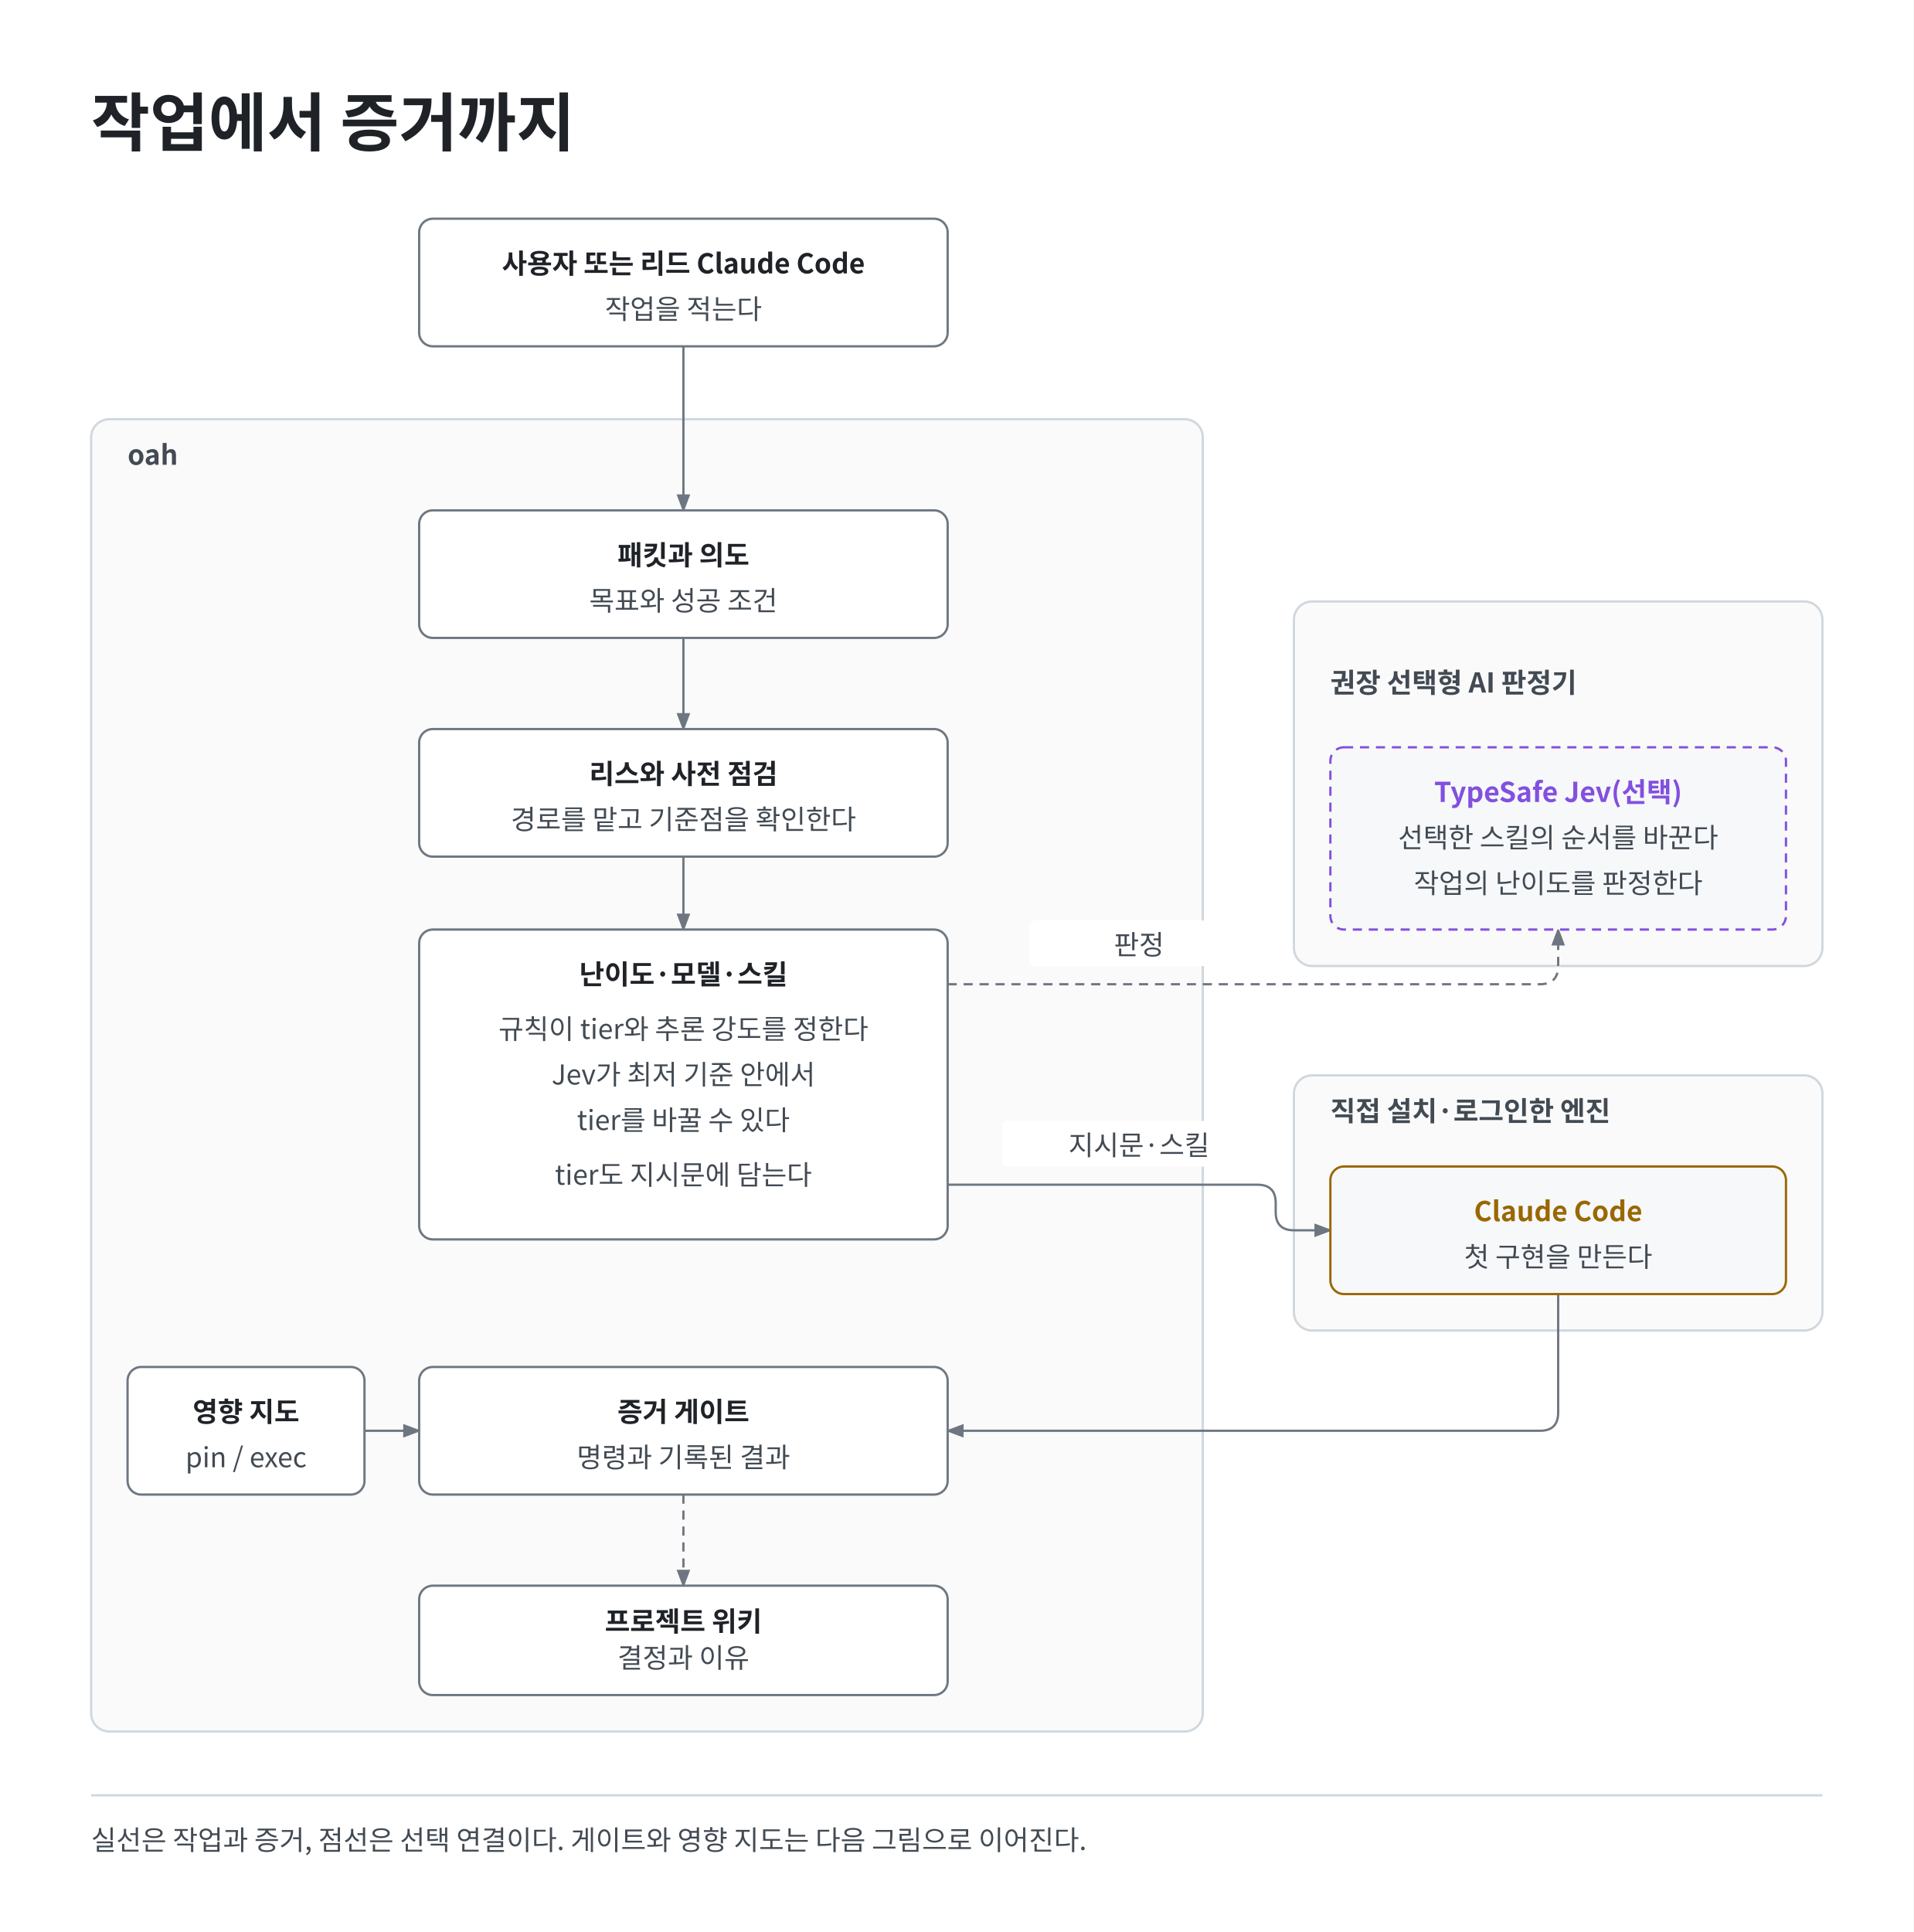
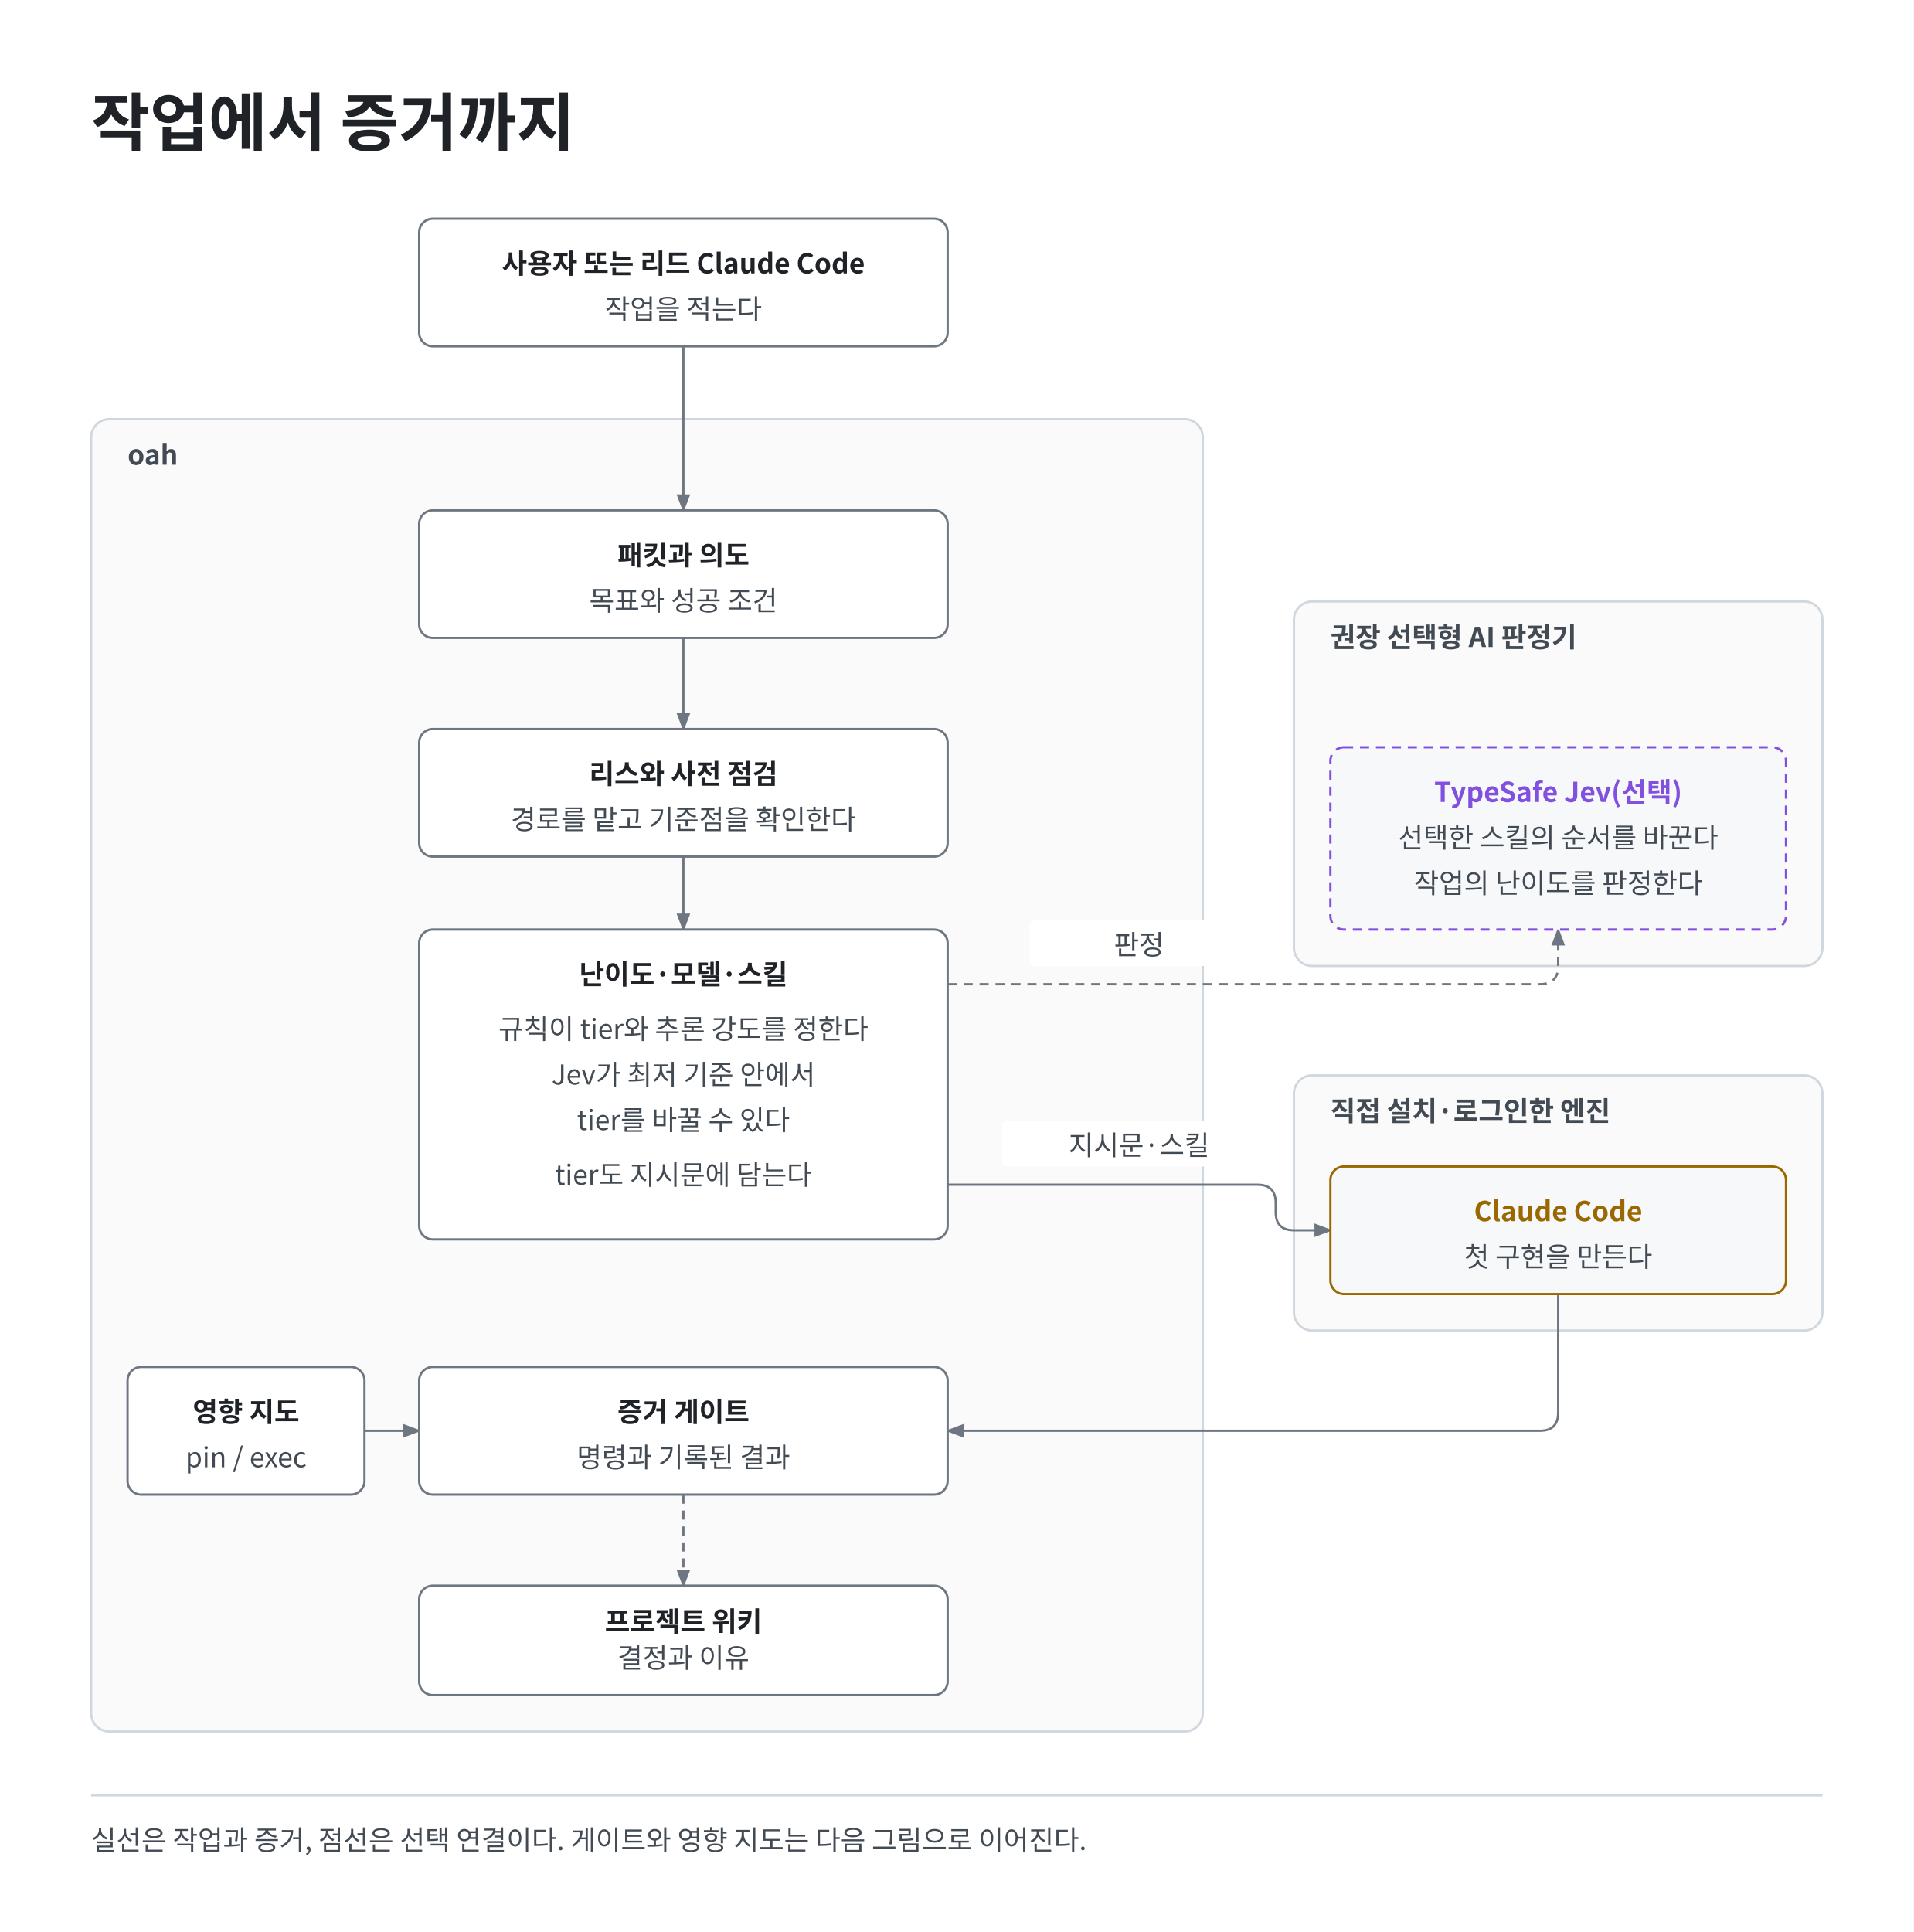
<svg xmlns="http://www.w3.org/2000/svg" viewBox="0 0 840 848" role="img" aria-labelledby="architecture-build-ko-light-title architecture-build-ko-light-desc" id="architecture-build-ko-light-root">
  <defs>
    <style>#architecture-build-ko-light-root { font-family: "Apple SD Gothic Neo", "Malgun Gothic", "Noto Sans KR", "Noto Sans CJK KR", system-ui, -apple-system, "Segoe UI", sans-serif; color: #1f2328; }
      #architecture-build-ko-light-root .diagram-container { width: 100%; overflow-x: auto; }
      #architecture-build-ko-light-root .title { font-size: 28px; font-weight: 600; }
      #architecture-build-ko-light-root .group { font-size: 14px; font-weight: 600; }
      #architecture-build-ko-light-root .node { font-size: 12px; font-weight: 600; }
      #architecture-build-ko-light-root .label { font-size: 12px; font-weight: 400; }
      #architecture-build-ko-light-root .mono { font-family: ui-monospace, "SFMono-Regular", Consolas, monospace; font-size: 8px; }
      #architecture-build-ko-light-root .arrow-label { font-family: "Apple SD Gothic Neo", "Malgun Gothic", "Noto Sans KR", "Noto Sans CJK KR", system-ui, -apple-system, "Segoe UI", sans-serif; font-size: 12px; font-weight: 500; }
      @media print {
#architecture-build-ko-light-root .diagram-container { overflow-x: visible; }
}</style>
    <marker id="architecture-build-ko-light-arrow" markerWidth="8" markerHeight="6" refX="7" refY="3" orient="auto">
      <polygon points="0 0, 8 3, 0 6" fill="#6e7781" />
    </marker>
  </defs>
  <rect x="0" y="0" width="840" height="848" fill="#ffffff" />
  <text x="40" y="64" class="title" text-anchor="start" fill="#1f2328">작업에서 증거까지</text>
  <rect x="40" y="184" width="488" height="576" rx="8" fill="#1f2328" fill-opacity="0.02" stroke="#d0d7de" stroke-width="1" />
  <text x="56" y="204" class="node" text-anchor="start" fill="#424a53">oah</text>
  <rect x="568" y="264" width="232" height="160" rx="8" fill="#1f2328" fill-opacity="0.02" stroke="#d0d7de" stroke-width="1" />
-   <text x="584" y="304" class="node" text-anchor="start" fill="#424a53">권장 선택형 AI 판정기</text>
+   <text x="584" y="284" class="node" text-anchor="start" fill="#424a53">권장 선택형 AI 판정기</text>
  <rect x="568" y="472" width="232" height="112" rx="8" fill="#1f2328" fill-opacity="0.02" stroke="#d0d7de" stroke-width="1" />
  <text x="584" y="492" class="node" text-anchor="start" fill="#424a53">직접 설치·로그인한 엔진</text>
  <line x1="300" y1="152" x2="300" y2="224" data-from="you" data-to="intent" fill="none" stroke="#6e7781" stroke-width="1" marker-end="url(#architecture-build-ko-light-arrow)" />
  <line x1="300" y1="280" x2="300" y2="320" data-from="intent" data-to="lease" fill="none" stroke="#6e7781" stroke-width="1" marker-end="url(#architecture-build-ko-light-arrow)" />
  <line x1="300" y1="376" x2="300" y2="408" data-from="lease" data-to="route" fill="none" stroke="#6e7781" stroke-width="1" marker-end="url(#architecture-build-ko-light-arrow)" />
  <path d="M 416,432 H 676 Q 684,432 684,424 V 408" data-from="route" data-to="jev" fill="none" stroke="#6e7781" stroke-width="1" stroke-dasharray="4,3" marker-end="url(#architecture-build-ko-light-arrow)" />
  <path d="M 416,520 H 552 Q 560,520 560,528 V 532 Q 560,540 568,540 H 584" data-from="route" data-to="claude" fill="none" stroke="#6e7781" stroke-width="1" marker-end="url(#architecture-build-ko-light-arrow)" />
  <path d="M 684,568 V 620 Q 684,628 676,628 H 416" data-from="claude" data-to="gates" fill="none" stroke="#6e7781" stroke-width="1" marker-end="url(#architecture-build-ko-light-arrow)" />
  <line x1="160" y1="628" x2="184" y2="628" data-from="impact" data-to="gates" fill="none" stroke="#6e7781" stroke-width="1" marker-end="url(#architecture-build-ko-light-arrow)" />
  <line x1="300" y1="656" x2="300" y2="696" data-from="gates" data-to="wiki" fill="none" stroke="#6e7781" stroke-width="1" stroke-dasharray="4,3" marker-end="url(#architecture-build-ko-light-arrow)" />
  <rect x="452" y="404" width="96" height="20" rx="2" fill="#ffffff" />
  <text x="500" y="419" class="arrow-label" text-anchor="middle" fill="#424a53">판정</text>
  <rect x="440" y="492" width="120" height="20" rx="2" fill="#ffffff" />
  <text x="500" y="507" class="arrow-label" text-anchor="middle" fill="#424a53">지시문·스킬</text>
  <g data-node-id="you">
    <rect x="184" y="96" width="232" height="56" rx="6" fill="#ffffff" stroke="#6e7781" stroke-width="1" />
    <text x="300" y="120" class="node" text-anchor="middle" fill="#1f2328">사용자 또는 리드 Claude Code</text>
    <text x="300" y="140" class="label" text-anchor="middle" fill="#424a53">작업을 적는다</text>
  </g>
  <g data-node-id="intent">
    <rect x="184" y="224" width="232" height="56" rx="6" fill="#ffffff" stroke="#6e7781" stroke-width="1" />
    <text x="300" y="248" class="node" text-anchor="middle" fill="#1f2328">패킷과 의도</text>
    <text x="300" y="268" class="label" text-anchor="middle" fill="#424a53">목표와 성공 조건</text>
  </g>
  <g data-node-id="lease">
    <rect x="184" y="320" width="232" height="56" rx="6" fill="#ffffff" stroke="#6e7781" stroke-width="1" />
    <text x="300" y="344" class="node" text-anchor="middle" fill="#1f2328">리스와 사전 점검</text>
    <text x="300" y="364" class="label" text-anchor="middle" fill="#424a53">경로를 맡고 기준점을 확인한다</text>
  </g>
  <g data-node-id="route">
    <rect x="184" y="408" width="232" height="136" rx="6" fill="#ffffff" stroke="#6e7781" stroke-width="1" />
    <text x="300" y="432" class="node" text-anchor="middle" fill="#1f2328">난이도·모델·스킬</text>
    <text x="300" y="456" class="label" text-anchor="middle" fill="#424a53">규칙이 tier와 추론 강도를 정한다</text>
    <text x="300" y="476" class="label" text-anchor="middle" fill="#424a53">Jev가 최저 기준 안에서</text>
    <text x="300" y="496" class="label" text-anchor="middle" fill="#424a53">tier를 바꿀 수 있다</text>
    <text x="300" y="520" class="label" text-anchor="middle" fill="#424a53">tier도 지시문에 담는다</text>
  </g>
  <g data-node-id="jev">
    <rect x="584" y="328" width="200" height="80" rx="6" fill="#f6f8fa" stroke="#8250df" stroke-width="1" stroke-dasharray="4,3" />
    <text x="684" y="352" class="node" text-anchor="middle" fill="#8250df">TypeSafe Jev(선택)</text>
    <text x="684" y="372" class="label" text-anchor="middle" fill="#424a53">선택한 스킬의 순서를 바꾼다</text>
    <text x="684" y="392" class="label" text-anchor="middle" fill="#424a53">작업의 난이도를 판정한다</text>
  </g>
  <g data-node-id="claude">
    <rect x="584" y="512" width="200" height="56" rx="6" fill="#f6f8fa" stroke="#9a6700" stroke-width="1" />
    <text x="684" y="536" class="node" text-anchor="middle" fill="#9a6700">Claude Code</text>
    <text x="684" y="556" class="label" text-anchor="middle" fill="#424a53">첫 구현을 만든다</text>
  </g>
  <g data-node-id="impact">
    <rect x="56" y="600" width="104" height="56" rx="6" fill="#ffffff" stroke="#6e7781" stroke-width="1" />
    <text x="108" y="624" class="node" text-anchor="middle" fill="#1f2328">영향 지도</text>
    <text x="108" y="644" class="label" text-anchor="middle" fill="#424a53">pin / exec</text>
  </g>
  <g data-node-id="gates">
    <rect x="184" y="600" width="232" height="56" rx="6" fill="#ffffff" stroke="#6e7781" stroke-width="1" />
    <text x="300" y="624" class="node" text-anchor="middle" fill="#1f2328">증거 게이트</text>
    <text x="300" y="644" class="label" text-anchor="middle" fill="#424a53">명령과 기록된 결과</text>
  </g>
  <g data-node-id="wiki">
    <rect x="184" y="696" width="232" height="48" rx="6" fill="#ffffff" stroke="#6e7781" stroke-width="1" />
    <text x="300" y="716" class="node" text-anchor="middle" fill="#1f2328">프로젝트 위키</text>
    <text x="300" y="732" class="label" text-anchor="middle" fill="#424a53">결정과 이유</text>
  </g>
  <line x1="40" y1="788" x2="800" y2="788" stroke="#d0d7de" stroke-width="1" />
  <text x="40" y="812" class="label" text-anchor="start" fill="#424a53">실선은 작업과 증거, 점선은 선택 연결이다. 게이트와 영향 지도는 다음 그림으로 이어진다.</text>
</svg>
